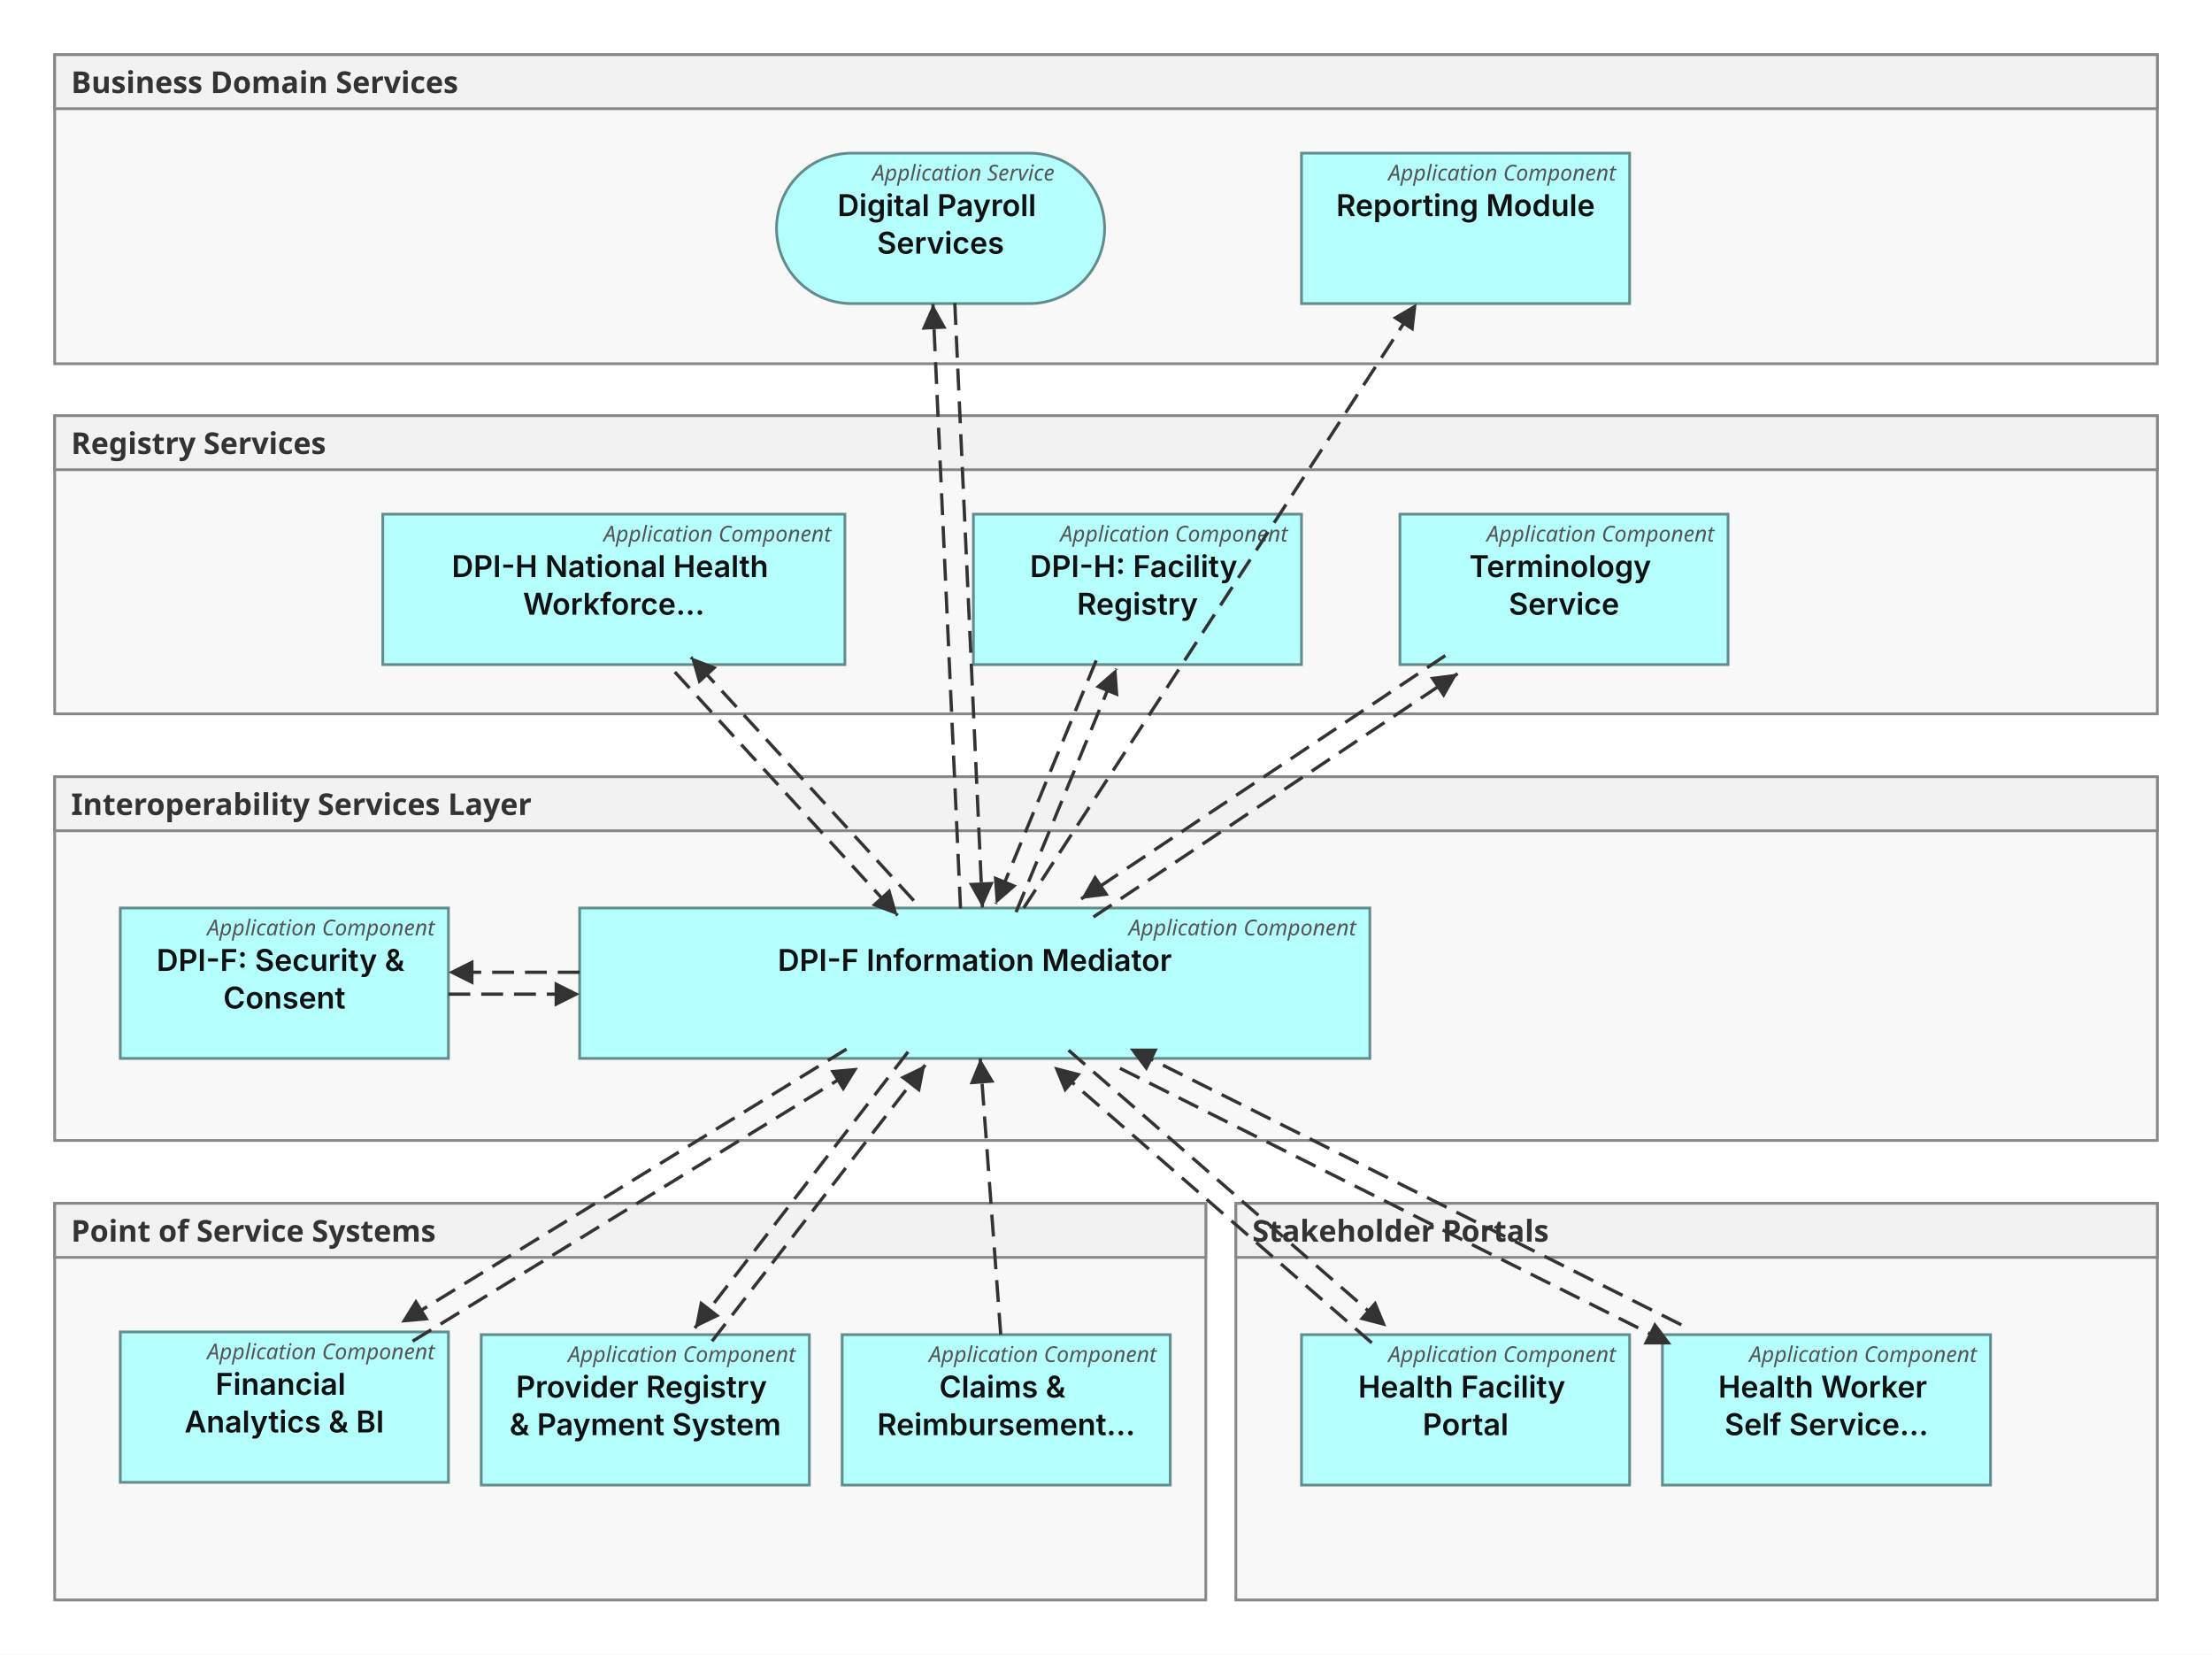
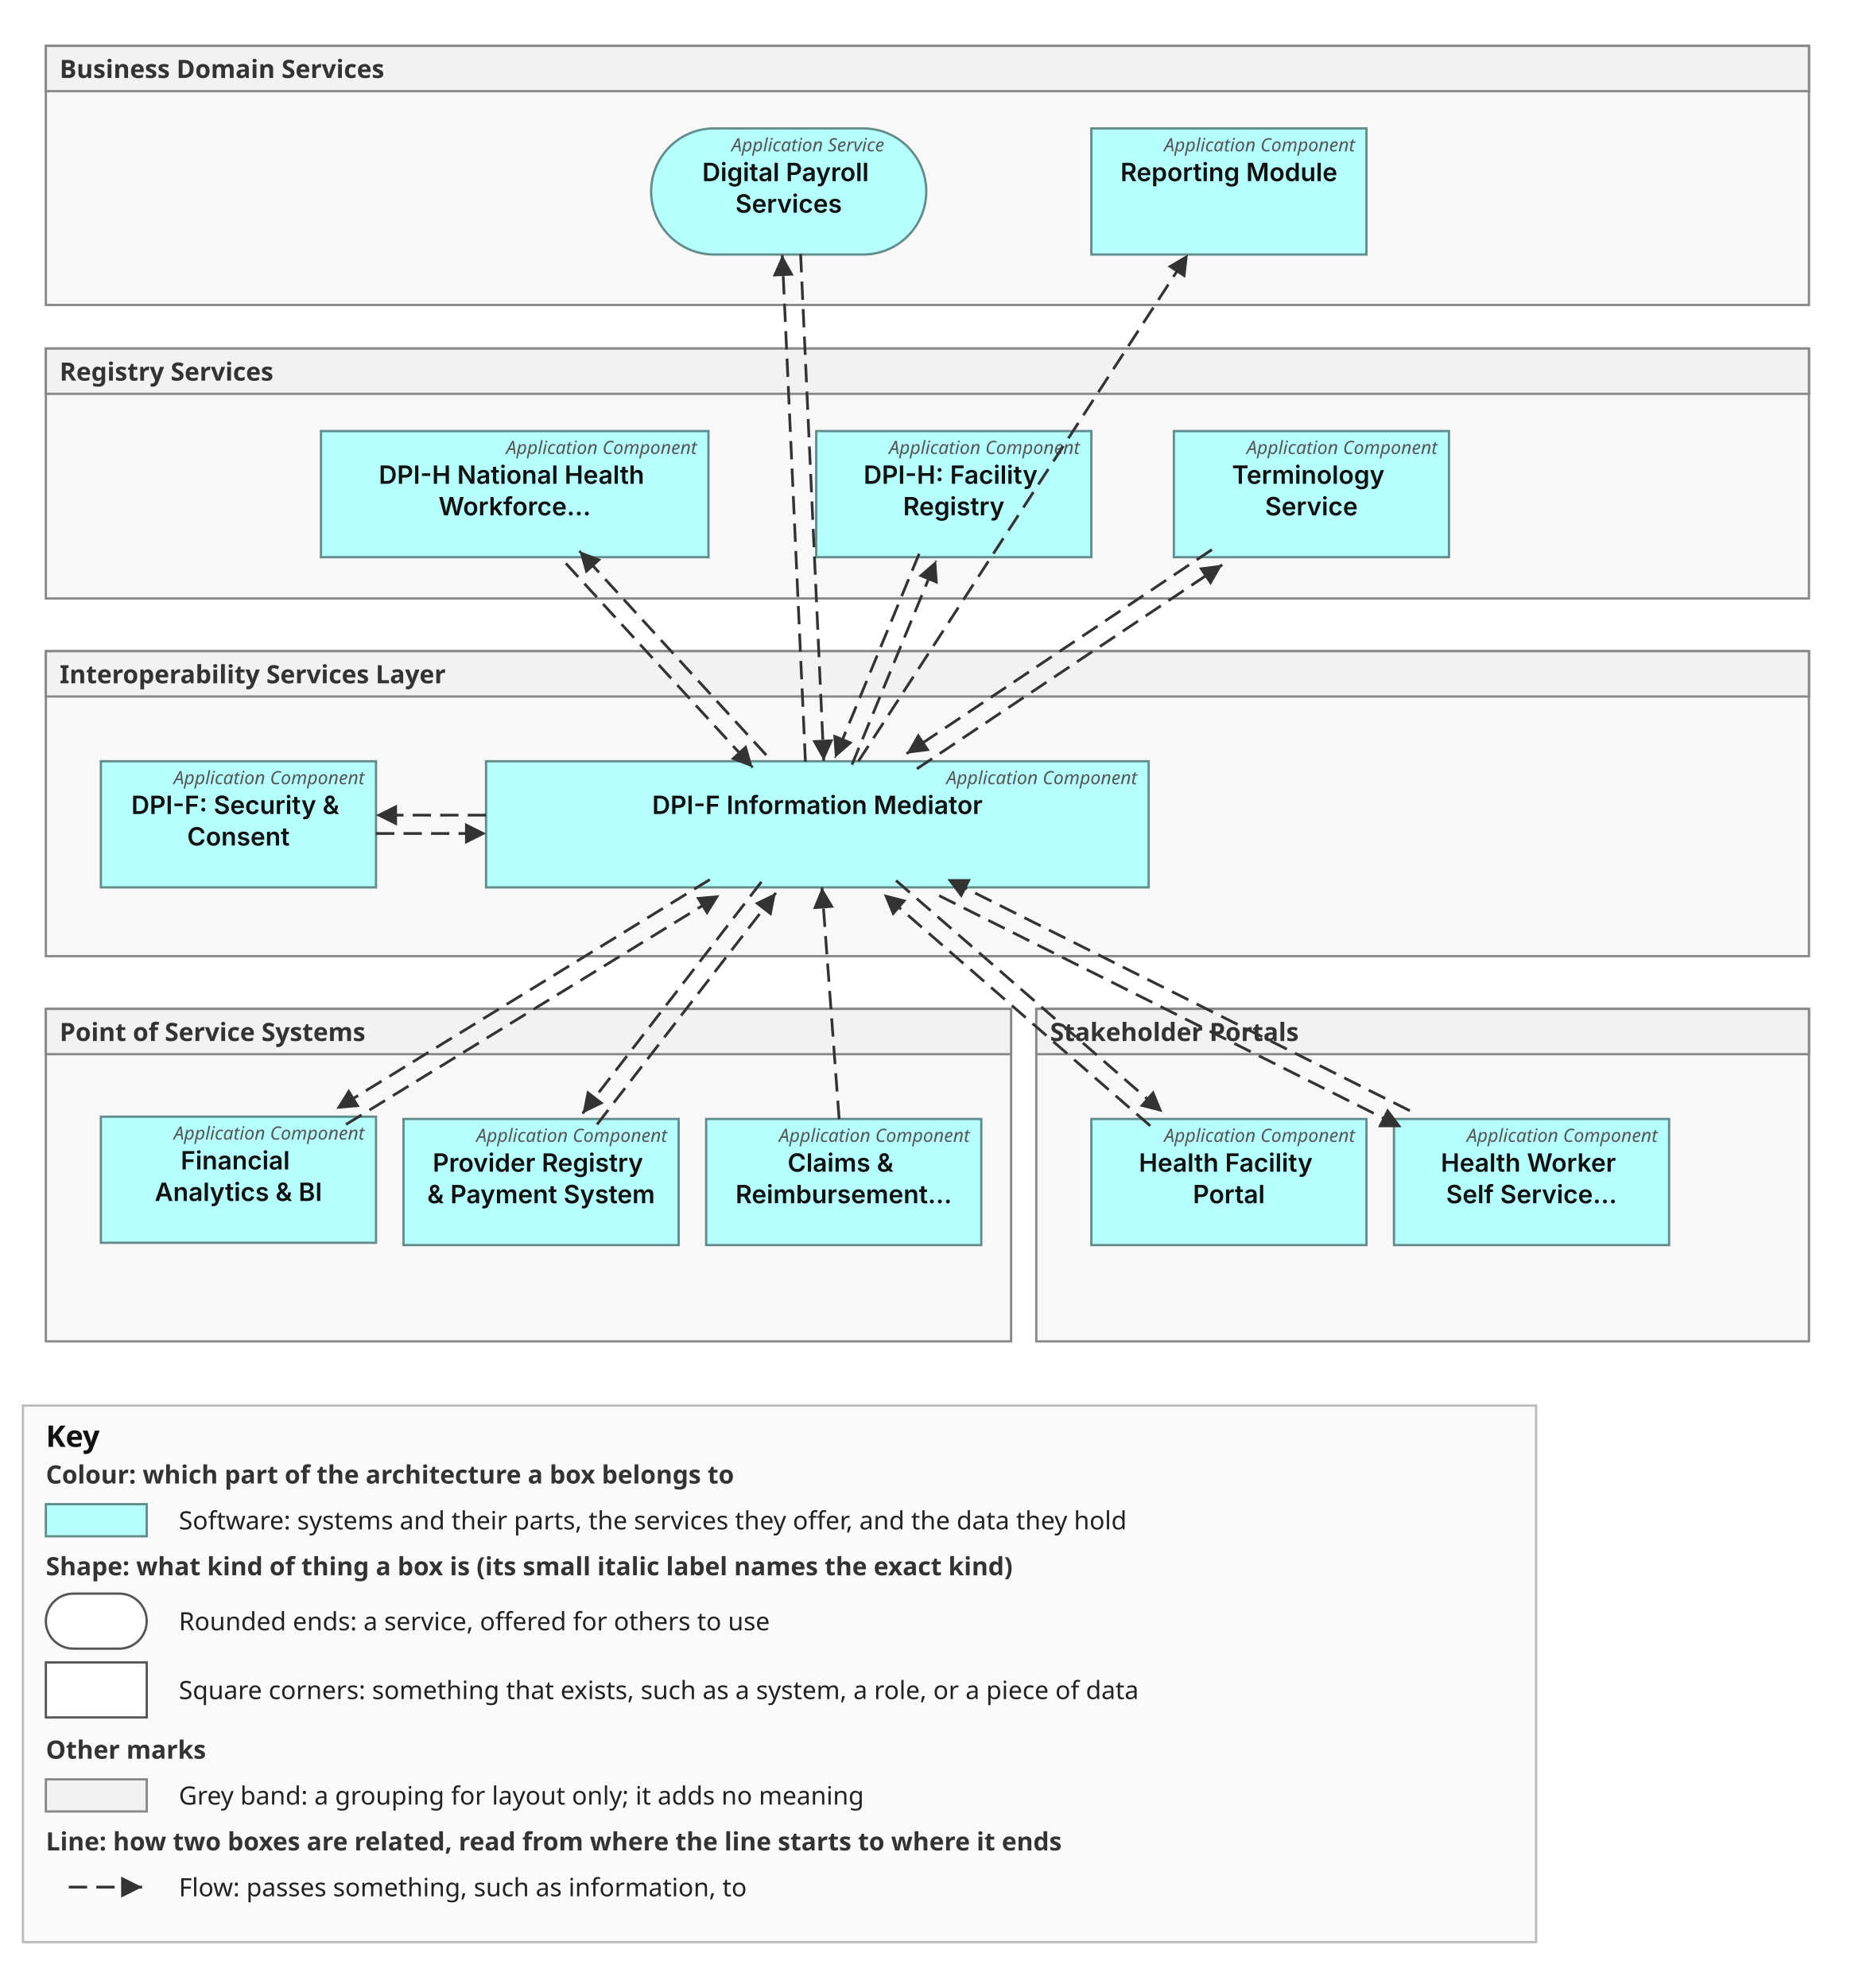
- <svg xmlns="http://www.w3.org/2000/svg" viewBox="28 16 809 605" width="809" height="605" role="img" aria-labelledby="av-title">
+ <svg xmlns="http://www.w3.org/2000/svg" viewBox="28 16 809 867" width="809" height="867" role="img" aria-labelledby="av-title">
  <style>
.av-name{font:600 11px system-ui,-apple-system,"Segoe UI",sans-serif;fill:#111}
.av-type{font:italic 8px system-ui,sans-serif;fill:#555}
.av-group{font:600 11px system-ui,sans-serif;fill:#333}
.av-note{font:10px system-ui,sans-serif;fill:#222}
+ .av-key{font:11px system-ui,sans-serif;fill:#222}
+ .av-keyh{font:600 11px system-ui,sans-serif;fill:#333}
+ .av-keyt{font:700 13px system-ui,sans-serif;fill:#111}
.av-rel{font:9px system-ui,sans-serif;fill:#333;paint-order:stroke;stroke:#fff;stroke-width:3px}
a:hover rect,a:hover polygon,a:focus rect,a:focus polygon{stroke:#06c;stroke-width:2.5}
</style>
  <defs>
    <marker id="arrow-open" viewBox="0 0 12 12" refX="11" refY="6" markerWidth="11" markerHeight="11" orient="auto-start-reverse" markerUnits="userSpaceOnUse">
      <path d="M1 1 L11 6 L1 11" fill="none" stroke="#333" stroke-width="1.3" />
    </marker>
    <marker id="arrow-filled" viewBox="0 0 12 12" refX="11" refY="6" markerWidth="11" markerHeight="11" orient="auto-start-reverse" markerUnits="userSpaceOnUse">
      <path d="M1 1 L11 6 L1 11 Z" fill="#333" />
    </marker>
    <marker id="arrow-small" viewBox="0 0 10 10" refX="9" refY="5" markerWidth="8" markerHeight="8" orient="auto-start-reverse" markerUnits="userSpaceOnUse">
      <path d="M1 1 L9 5 L1 9" fill="none" stroke="#333" stroke-width="1.2" />
    </marker>
    <marker id="triangle-hollow" viewBox="0 0 14 14" refX="13" refY="7" markerWidth="13" markerHeight="13" orient="auto-start-reverse" markerUnits="userSpaceOnUse">
      <path d="M1 1 L13 7 L1 13 Z" fill="#fff" stroke="#333" stroke-width="1.2" />
    </marker>
    <marker id="diamond-filled" viewBox="0 0 16 10" refX="1" refY="5" markerWidth="16" markerHeight="10" orient="auto-start-reverse" markerUnits="userSpaceOnUse">
      <path d="M1 5 L8 1 L15 5 L8 9 Z" fill="#333" />
    </marker>
    <marker id="diamond-hollow" viewBox="0 0 16 10" refX="1" refY="5" markerWidth="16" markerHeight="10" orient="auto-start-reverse" markerUnits="userSpaceOnUse">
      <path d="M1 5 L8 1 L15 5 L8 9 Z" fill="#fff" stroke="#333" stroke-width="1.2" />
    </marker>
    <marker id="dot" viewBox="0 0 8 8" refX="4" refY="4" markerWidth="7" markerHeight="7" orient="auto" markerUnits="userSpaceOnUse">
      <circle cx="4" cy="4" r="3.2" fill="#333" />
    </marker>
    <pattern id="missing" width="8" height="8" patternUnits="userSpaceOnUse" patternTransform="rotate(45)">
      <rect width="8" height="8" fill="#fff" />
      <line x1="0" y1="0" x2="0" y2="8" stroke="#d33" stroke-width="2" />
    </pattern>
  </defs>
-   <rect x="28" y="16" width="809" height="605" fill="#fff" />
+   <rect x="28" y="16" width="809" height="867" fill="#fff" />
  <g class="av-g">
    <rect x="48" y="456" width="421" height="145" fill="#f2f2f2" fill-opacity=".55" stroke="#888" />
    <rect x="48" y="456" width="421" height="19.75" fill="#f2f2f2" stroke="#888" />
    <text class="av-group" x="54" y="470">Point of Service Systems</text>
  </g>
-   <a href="../../../en/dpi-h-ra/archimate/0.2.0-draft.1/elements/id-0bb487f76a814e0ca738870107b29dc9/" target="_top">
+   <a href="../../../en/dpi-h-ra/archimate/0.2.0-draft.1/elements/financial-analytics-bi/" target="_top">
    <rect x="72" y="503" width="120" height="55" fill="#b5ffff" stroke="#648c8c" stroke-width="1" />
    <text class="av-type" x="187" y="513" text-anchor="end">Application Component</text>
    <text class="av-name" x="132" y="526" text-anchor="middle">
      <tspan x="132" dy="0">Financial</tspan>
      <tspan x="132" dy="13.75">Analytics &amp; BI</tspan>
    </text>
  </a>
-   <a href="../../../en/dpi-h-ra/archimate/0.2.0-draft.1/elements/id-dcc7c73aa6fd415facde0da5ecae044b/" target="_top">
+   <a href="../../../en/dpi-h-ra/archimate/0.2.0-draft.1/elements/provider-registry-payment-system/" target="_top">
    <rect x="204" y="504" width="120" height="55" fill="#b5ffff" stroke="#648c8c" stroke-width="1" />
    <text class="av-type" x="319" y="514" text-anchor="end">Application Component</text>
    <text class="av-name" x="264" y="527" text-anchor="middle">
      <tspan x="264" dy="0">Provider Registry</tspan>
      <tspan x="264" dy="13.75">&amp; Payment System</tspan>
    </text>
  </a>
-   <a href="../../../en/dpi-h-ra/archimate/0.2.0-draft.1/elements/id-f7ffac27f018417c8ddb46a8c98c3b28/" target="_top">
+   <a href="../../../en/dpi-h-ra/archimate/0.2.0-draft.1/elements/claims-reimbursement-system/" target="_top">
    <rect x="336" y="504" width="120" height="55" fill="#b5ffff" stroke="#648c8c" stroke-width="1" />
    <text class="av-type" x="451" y="514" text-anchor="end">Application Component</text>
    <text class="av-name" x="396" y="527" text-anchor="middle">
      <tspan x="396" dy="0">Claims &amp;</tspan>
      <tspan x="396" dy="13.75">Reimbursement…</tspan>
    </text>
  </a>
  <g class="av-g">
    <rect x="480" y="456" width="337" height="145" fill="#f2f2f2" fill-opacity=".55" stroke="#888" />
    <rect x="480" y="456" width="337" height="19.75" fill="#f2f2f2" stroke="#888" />
    <text class="av-group" x="486" y="470">Stakeholder Portals</text>
  </g>
-   <a href="../../../en/dpi-h-ra/archimate/0.2.0-draft.1/elements/id-95de5ab980944de8922cc630296992ec/" target="_top">
+   <a href="../../../en/dpi-h-ra/archimate/0.2.0-draft.1/elements/health-facility-portal/" target="_top">
    <rect x="504" y="504" width="120" height="55" fill="#b5ffff" stroke="#648c8c" stroke-width="1" />
    <text class="av-type" x="619" y="514" text-anchor="end">Application Component</text>
    <text class="av-name" x="564" y="527" text-anchor="middle">
      <tspan x="564" dy="0">Health Facility</tspan>
      <tspan x="564" dy="13.75">Portal</tspan>
    </text>
  </a>
-   <a href="../../../en/dpi-h-ra/archimate/0.2.0-draft.1/elements/id-24e3b3ea32b5424c89a8748329a6209d/" target="_top">
+   <a href="../../../en/dpi-h-ra/archimate/0.2.0-draft.1/elements/health-worker-self-service-portal/" target="_top">
    <rect x="636" y="504" width="120" height="55" fill="#b5ffff" stroke="#648c8c" stroke-width="1" />
    <text class="av-type" x="751" y="514" text-anchor="end">Application Component</text>
    <text class="av-name" x="696" y="527" text-anchor="middle">
      <tspan x="696" dy="0">Health Worker</tspan>
      <tspan x="696" dy="13.75">Self Service…</tspan>
    </text>
  </a>
  <g class="av-g">
    <rect x="48" y="168" width="769" height="109" fill="#f2f2f2" fill-opacity=".55" stroke="#888" />
    <rect x="48" y="168" width="769" height="19.75" fill="#f2f2f2" stroke="#888" />
    <text class="av-group" x="54" y="182">Registry Services</text>
  </g>
-   <a href="../../../en/dpi-h-ra/archimate/0.2.0-draft.1/elements/id-961cfe0f56b54c5ea4f48c3f34109e0e/" target="_top">
+   <a href="../../../en/dpi-h-ra/archimate/0.2.0-draft.1/elements/dpi-h-national-health-workforce-directory-registry/" target="_top">
    <rect x="168" y="204" width="169" height="55" fill="#b5ffff" stroke="#648c8c" stroke-width="1" />
    <text class="av-type" x="332" y="214" text-anchor="end">Application Component</text>
    <text class="av-name" x="252.5" y="227" text-anchor="middle">
      <tspan x="252.5" dy="0">DPI-H National Health</tspan>
      <tspan x="252.5" dy="13.75">Workforce…</tspan>
    </text>
  </a>
-   <a href="../../../en/dpi-h-ra/archimate/0.2.0-draft.1/elements/id-a3b7a1d2792c400ba0398eb82affaf2d/" target="_top">
+   <a href="../../../en/dpi-h-ra/archimate/0.2.0-draft.1/elements/dpi-h-facility-registry/" target="_top">
    <rect x="384" y="204" width="120" height="55" fill="#b5ffff" stroke="#648c8c" stroke-width="1" />
    <text class="av-type" x="499" y="214" text-anchor="end">Application Component</text>
    <text class="av-name" x="444" y="227" text-anchor="middle">
      <tspan x="444" dy="0">DPI-H: Facility</tspan>
      <tspan x="444" dy="13.75">Registry</tspan>
    </text>
  </a>
-   <a href="../../../en/dpi-h-ra/archimate/0.2.0-draft.1/elements/id-e23a136ac7904c02a15f46010f655099/" target="_top">
+   <a href="../../../en/dpi-h-ra/archimate/0.2.0-draft.1/elements/terminology-service/" target="_top">
    <rect x="540" y="204" width="120" height="55" fill="#b5ffff" stroke="#648c8c" stroke-width="1" />
    <text class="av-type" x="655" y="214" text-anchor="end">Application Component</text>
    <text class="av-name" x="600" y="227" text-anchor="middle">
      <tspan x="600" dy="0">Terminology</tspan>
      <tspan x="600" dy="13.75">Service</tspan>
    </text>
  </a>
  <g class="av-g">
    <rect x="48" y="300" width="769" height="133" fill="#f2f2f2" fill-opacity=".55" stroke="#888" />
    <rect x="48" y="300" width="769" height="19.75" fill="#f2f2f2" stroke="#888" />
    <text class="av-group" x="54" y="314">Interoperability Services Layer</text>
  </g>
-   <a href="../../../en/dpi-h-ra/archimate/0.2.0-draft.1/elements/id-1dc836590e8a4c4796d0ca941ce01d2b/" target="_top">
+   <a href="../../../en/dpi-h-ra/archimate/0.2.0-draft.1/elements/dpi-f-security-consent/" target="_top">
    <rect x="72" y="348" width="120" height="55" fill="#b5ffff" stroke="#648c8c" stroke-width="1" />
    <text class="av-type" x="187" y="358" text-anchor="end">Application Component</text>
    <text class="av-name" x="132" y="371" text-anchor="middle">
      <tspan x="132" dy="0">DPI-F: Security &amp;</tspan>
      <tspan x="132" dy="13.75">Consent</tspan>
    </text>
  </a>
-   <a href="../../../en/dpi-h-ra/archimate/0.2.0-draft.1/elements/id-7862a8939c5a458c9ad1674062700688/" target="_top">
+   <a href="../../../en/dpi-h-ra/archimate/0.2.0-draft.1/elements/dpi-f-information-mediator/" target="_top">
    <rect x="240" y="348" width="289" height="55" fill="#b5ffff" stroke="#648c8c" stroke-width="1" />
    <text class="av-type" x="524" y="358" text-anchor="end">Application Component</text>
    <text class="av-name" x="384.5" y="371" text-anchor="middle">
      <tspan x="384.5" dy="0">DPI-F Information Mediator</tspan>
    </text>
  </a>
  <g class="av-g">
    <rect x="48" y="36" width="769" height="113" fill="#f2f2f2" fill-opacity=".55" stroke="#888" />
    <rect x="48" y="36" width="769" height="19.75" fill="#f2f2f2" stroke="#888" />
    <text class="av-group" x="54" y="50">Business Domain Services</text>
  </g>
-   <a href="../../../en/dpi-h-ra/archimate/0.2.0-draft.1/elements/id-138d88d8ce424d15b7ea3db0aec010e9/" target="_top">
+   <a href="../../../en/dpi-h-ra/archimate/0.2.0-draft.1/elements/digital-payroll-services/" target="_top">
    <rect x="312" y="72" width="120" height="55" rx="27.5" fill="#b5ffff" stroke="#648c8c" stroke-width="1" />
    <text class="av-type" x="413.667" y="82" text-anchor="end">Application Service</text>
    <text class="av-name" x="372" y="95" text-anchor="middle">
      <tspan x="372" dy="0">Digital Payroll</tspan>
      <tspan x="372" dy="13.75">Services</tspan>
    </text>
  </a>
-   <a href="../../../en/dpi-h-ra/archimate/0.2.0-draft.1/elements/id-bed24fc6e59048c595b7bde7a22b63f9/" target="_top">
+   <a href="../../../en/dpi-h-ra/archimate/0.2.0-draft.1/elements/reporting-module/" target="_top">
    <rect x="504" y="72" width="120" height="55" fill="#b5ffff" stroke="#648c8c" stroke-width="1" />
    <text class="av-type" x="619" y="82" text-anchor="end">Application Component</text>
    <text class="av-name" x="564" y="95" text-anchor="middle">
      <tspan x="564" dy="0">Reporting Module</tspan>
    </text>
  </a>
  <a href="../../../en/dpi-h-ra/archimate/0.2.0-draft.1/relationships/id-42ccf72f046744a98d3c5e717079c059/" target="_top">
    <path d="M178.9 506.4 L341.8 406.4" fill="none" stroke="#333" stroke-width="1.2" stroke-dasharray="8 4" marker-end="url(#arrow-filled)" />
    <path d="M178.9 506.4 L341.8 406.4" fill="none" stroke="transparent" stroke-width="8" />
  </a>
  <a href="../../../en/dpi-h-ra/archimate/0.2.0-draft.1/relationships/id-dfb5d9850936470297441731ba7923a5/" target="_top">
    <path d="M288.4 506.4 L366.4 405.4" fill="none" stroke="#333" stroke-width="1.2" stroke-dasharray="8 4" marker-end="url(#arrow-filled)" />
    <path d="M288.4 506.4 L366.4 405.4" fill="none" stroke="transparent" stroke-width="8" />
  </a>
  <a href="../../../en/dpi-h-ra/archimate/0.2.0-draft.1/relationships/id-753eb90f4e7b4fde86af9d2a79212e40/" target="_top">
    <path d="M394 504 L386.5 403" fill="none" stroke="#333" stroke-width="1.2" stroke-dasharray="8 4" marker-end="url(#arrow-filled)" />
    <path d="M394 504 L386.5 403" fill="none" stroke="transparent" stroke-width="8" />
  </a>
  <a href="../../../en/dpi-h-ra/archimate/0.2.0-draft.1/relationships/id-84904306f207414a97c5a3ea80f2efdd/" target="_top">
    <path d="M529.7 507 L413.5 406" fill="none" stroke="#333" stroke-width="1.2" stroke-dasharray="8 4" marker-end="url(#arrow-filled)" />
    <path d="M529.7 507 L413.5 406" fill="none" stroke="transparent" stroke-width="8" />
  </a>
  <a href="../../../en/dpi-h-ra/archimate/0.2.0-draft.1/relationships/id-25e7a559b40f40bfbb336dbd0fa65df6/" target="_top">
    <path d="M642.9 500.4 L441.2 399.4" fill="none" stroke="#333" stroke-width="1.2" stroke-dasharray="8 4" marker-end="url(#arrow-filled)" />
    <path d="M642.9 500.4 L441.2 399.4" fill="none" stroke="transparent" stroke-width="8" />
  </a>
  <a href="../../../en/dpi-h-ra/archimate/0.2.0-draft.1/relationships/id-fb7f0277b41346d5879bb83277f26733/" target="_top">
    <path d="M274.8 261.7 L356.3 350.7" fill="none" stroke="#333" stroke-width="1.2" stroke-dasharray="8 4" marker-end="url(#arrow-filled)" />
    <path d="M274.8 261.7 L356.3 350.7" fill="none" stroke="transparent" stroke-width="8" />
  </a>
  <a href="../../../en/dpi-h-ra/archimate/0.2.0-draft.1/relationships/id-e601aa19b7d5495384703b338a8b48e5/" target="_top">
    <path d="M428.9 257.5 L392.2 346.5" fill="none" stroke="#333" stroke-width="1.2" stroke-dasharray="8 4" marker-end="url(#arrow-filled)" />
    <path d="M428.9 257.5 L392.2 346.5" fill="none" stroke="transparent" stroke-width="8" />
  </a>
  <a href="../../../en/dpi-h-ra/archimate/0.2.0-draft.1/relationships/id-3138db23398c4190b70f27e6117b95dc/" target="_top">
    <path d="M556.6 255.7 L423.4 344.7" fill="none" stroke="#333" stroke-width="1.2" stroke-dasharray="8 4" marker-end="url(#arrow-filled)" />
    <path d="M556.6 255.7 L423.4 344.7" fill="none" stroke="transparent" stroke-width="8" />
  </a>
  <a href="../../../en/dpi-h-ra/archimate/0.2.0-draft.1/relationships/id-f6c5dcd50a324092b090370ef539e33b/" target="_top">
    <path d="M192 379.5 L240 379.5" fill="none" stroke="#333" stroke-width="1.2" stroke-dasharray="8 4" marker-end="url(#arrow-filled)" />
    <path d="M192 379.5 L240 379.5" fill="none" stroke="transparent" stroke-width="8" />
  </a>
  <a href="../../../en/dpi-h-ra/archimate/0.2.0-draft.1/relationships/id-e9f46c67e68042109744e4da917ae6ff/" target="_top">
    <path d="M240 371.5 L192 371.5" fill="none" stroke="#333" stroke-width="1.2" stroke-dasharray="8 4" marker-end="url(#arrow-filled)" />
    <path d="M240 371.5 L192 371.5" fill="none" stroke="transparent" stroke-width="8" />
  </a>
  <a href="../../../en/dpi-h-ra/archimate/0.2.0-draft.1/relationships/id-d123c3d402a445ccb278dfc0c6f58de8/" target="_top">
    <path d="M360.1 400.6 L282.1 501.6" fill="none" stroke="#333" stroke-width="1.2" stroke-dasharray="8 4" marker-end="url(#arrow-filled)" />
    <path d="M360.1 400.6 L282.1 501.6" fill="none" stroke="transparent" stroke-width="8" />
  </a>
  <a href="../../../en/dpi-h-ra/archimate/0.2.0-draft.1/relationships/id-c5c4994b207e426dbbed28b44deacbf6/" target="_top">
    <path d="M337.6 399.6 L174.7 499.6" fill="none" stroke="#333" stroke-width="1.2" stroke-dasharray="8 4" marker-end="url(#arrow-filled)" />
    <path d="M337.6 399.6 L174.7 499.6" fill="none" stroke="transparent" stroke-width="8" />
  </a>
  <a href="../../../en/dpi-h-ra/archimate/0.2.0-draft.1/relationships/id-8bfcf3f3cac14740bef7d19100c587ba/" target="_top">
    <path d="M418.8 400 L535 501" fill="none" stroke="#333" stroke-width="1.2" stroke-dasharray="8 4" marker-end="url(#arrow-filled)" />
    <path d="M418.8 400 L535 501" fill="none" stroke="transparent" stroke-width="8" />
  </a>
  <a href="../../../en/dpi-h-ra/archimate/0.2.0-draft.1/relationships/id-7f0250a90ff3463c9690c9a5fba48e96/" target="_top">
    <path d="M437.6 406.6 L639.3 507.6" fill="none" stroke="#333" stroke-width="1.2" stroke-dasharray="8 4" marker-end="url(#arrow-filled)" />
    <path d="M437.6 406.6 L639.3 507.6" fill="none" stroke="transparent" stroke-width="8" />
  </a>
  <a href="../../../en/dpi-h-ra/archimate/0.2.0-draft.1/relationships/id-9540ab8bdf4945278fdd25eb3e37b7f3/" target="_top">
    <path d="M399.6 349.5 L436.3 260.5" fill="none" stroke="#333" stroke-width="1.2" stroke-dasharray="8 4" marker-end="url(#arrow-filled)" />
    <path d="M399.6 349.5 L436.3 260.5" fill="none" stroke="transparent" stroke-width="8" />
  </a>
  <a href="../../../en/dpi-h-ra/archimate/0.2.0-draft.1/relationships/id-ace822c5be96420a980993dcb3184ce4/" target="_top">
    <path d="M362.2 345.3 L280.7 256.3" fill="none" stroke="#333" stroke-width="1.2" stroke-dasharray="8 4" marker-end="url(#arrow-filled)" />
    <path d="M362.2 345.3 L280.7 256.3" fill="none" stroke="transparent" stroke-width="8" />
  </a>
  <a href="../../../en/dpi-h-ra/archimate/0.2.0-draft.1/relationships/id-7a3903baac4141b0878bfd4bf0d1c2c7/" target="_top">
    <path d="M427.9 351.3 L561.1 262.3" fill="none" stroke="#333" stroke-width="1.2" stroke-dasharray="8 4" marker-end="url(#arrow-filled)" />
    <path d="M427.9 351.3 L561.1 262.3" fill="none" stroke="transparent" stroke-width="8" />
  </a>
  <a href="../../../en/dpi-h-ra/archimate/0.2.0-draft.1/relationships/id-2129831181494665a187feeba05cbf26/" target="_top">
    <path d="M379.3 348.2 L369.2 127.2" fill="none" stroke="#333" stroke-width="1.2" stroke-dasharray="8 4" marker-end="url(#arrow-filled)" />
    <path d="M379.3 348.2 L369.2 127.2" fill="none" stroke="transparent" stroke-width="8" />
  </a>
  <a href="../../../en/dpi-h-ra/archimate/0.2.0-draft.1/relationships/id-9aef44a6f9bb4910802896bc2fe65497/" target="_top">
    <path d="M402.4 348 L546.1 127" fill="none" stroke="#333" stroke-width="1.2" stroke-dasharray="8 4" marker-end="url(#arrow-filled)" />
    <path d="M402.4 348 L546.1 127" fill="none" stroke="transparent" stroke-width="8" />
  </a>
  <a href="../../../en/dpi-h-ra/archimate/0.2.0-draft.1/relationships/id-9aadaf071700425cb10fd522096b95f8/" target="_top">
    <path d="M377.2 126.8 L387.3 347.8" fill="none" stroke="#333" stroke-width="1.2" stroke-dasharray="8 4" marker-end="url(#arrow-filled)" />
    <path d="M377.2 126.8 L387.3 347.8" fill="none" stroke="transparent" stroke-width="8" />
  </a>
+   <g class="av-legend">
+     <rect x="38" y="629" width="660" height="234" fill="#fafafa" stroke="#bbb" />
+     <text class="av-keyt" x="48" y="647">Key</text>
+     <text class="av-keyh" x="48" y="663">Colour: which part of the architecture a box belongs to</text>
+     <rect x="48" y="672" width="44" height="14" fill="#b5ffff" stroke="#648c8c" />
+     <text class="av-key" x="106" y="683">Software: systems and their parts, the services they offer, and the data they hold</text>
+     <text class="av-keyh" x="48" y="703">Shape: what kind of thing a box is (its small italic label names the exact kind)</text>
+     <rect x="48" y="711" width="44" height="24" rx="12" fill="#fff" stroke="#555" />
+     <text class="av-key" x="106" y="727">Rounded ends: a service, offered for others to use</text>
+     <rect x="48" y="741" width="44" height="24" fill="#fff" stroke="#555" />
+     <text class="av-key" x="106" y="757">Square corners: something that exists, such as a system, a role, or a piece of data</text>
+     <text class="av-keyh" x="48" y="783">Other marks</text>
+     <rect x="48" y="792" width="44" height="14" fill="#f2f2f2" stroke="#888" />
+     <text class="av-key" x="106" y="803">Grey band: a grouping for layout only; it adds no meaning</text>
+     <text class="av-keyh" x="48" y="823">Line: how two boxes are related, read from where the line starts to where it ends</text>
+     <path d="M58 839 L90 839" fill="none" stroke="#333" stroke-width="1.2" stroke-dasharray="8 4" marker-end="url(#arrow-filled)" />
+     <text class="av-key" x="106" y="843">Flow: passes something, such as information, to</text>
+   </g>
</svg>
